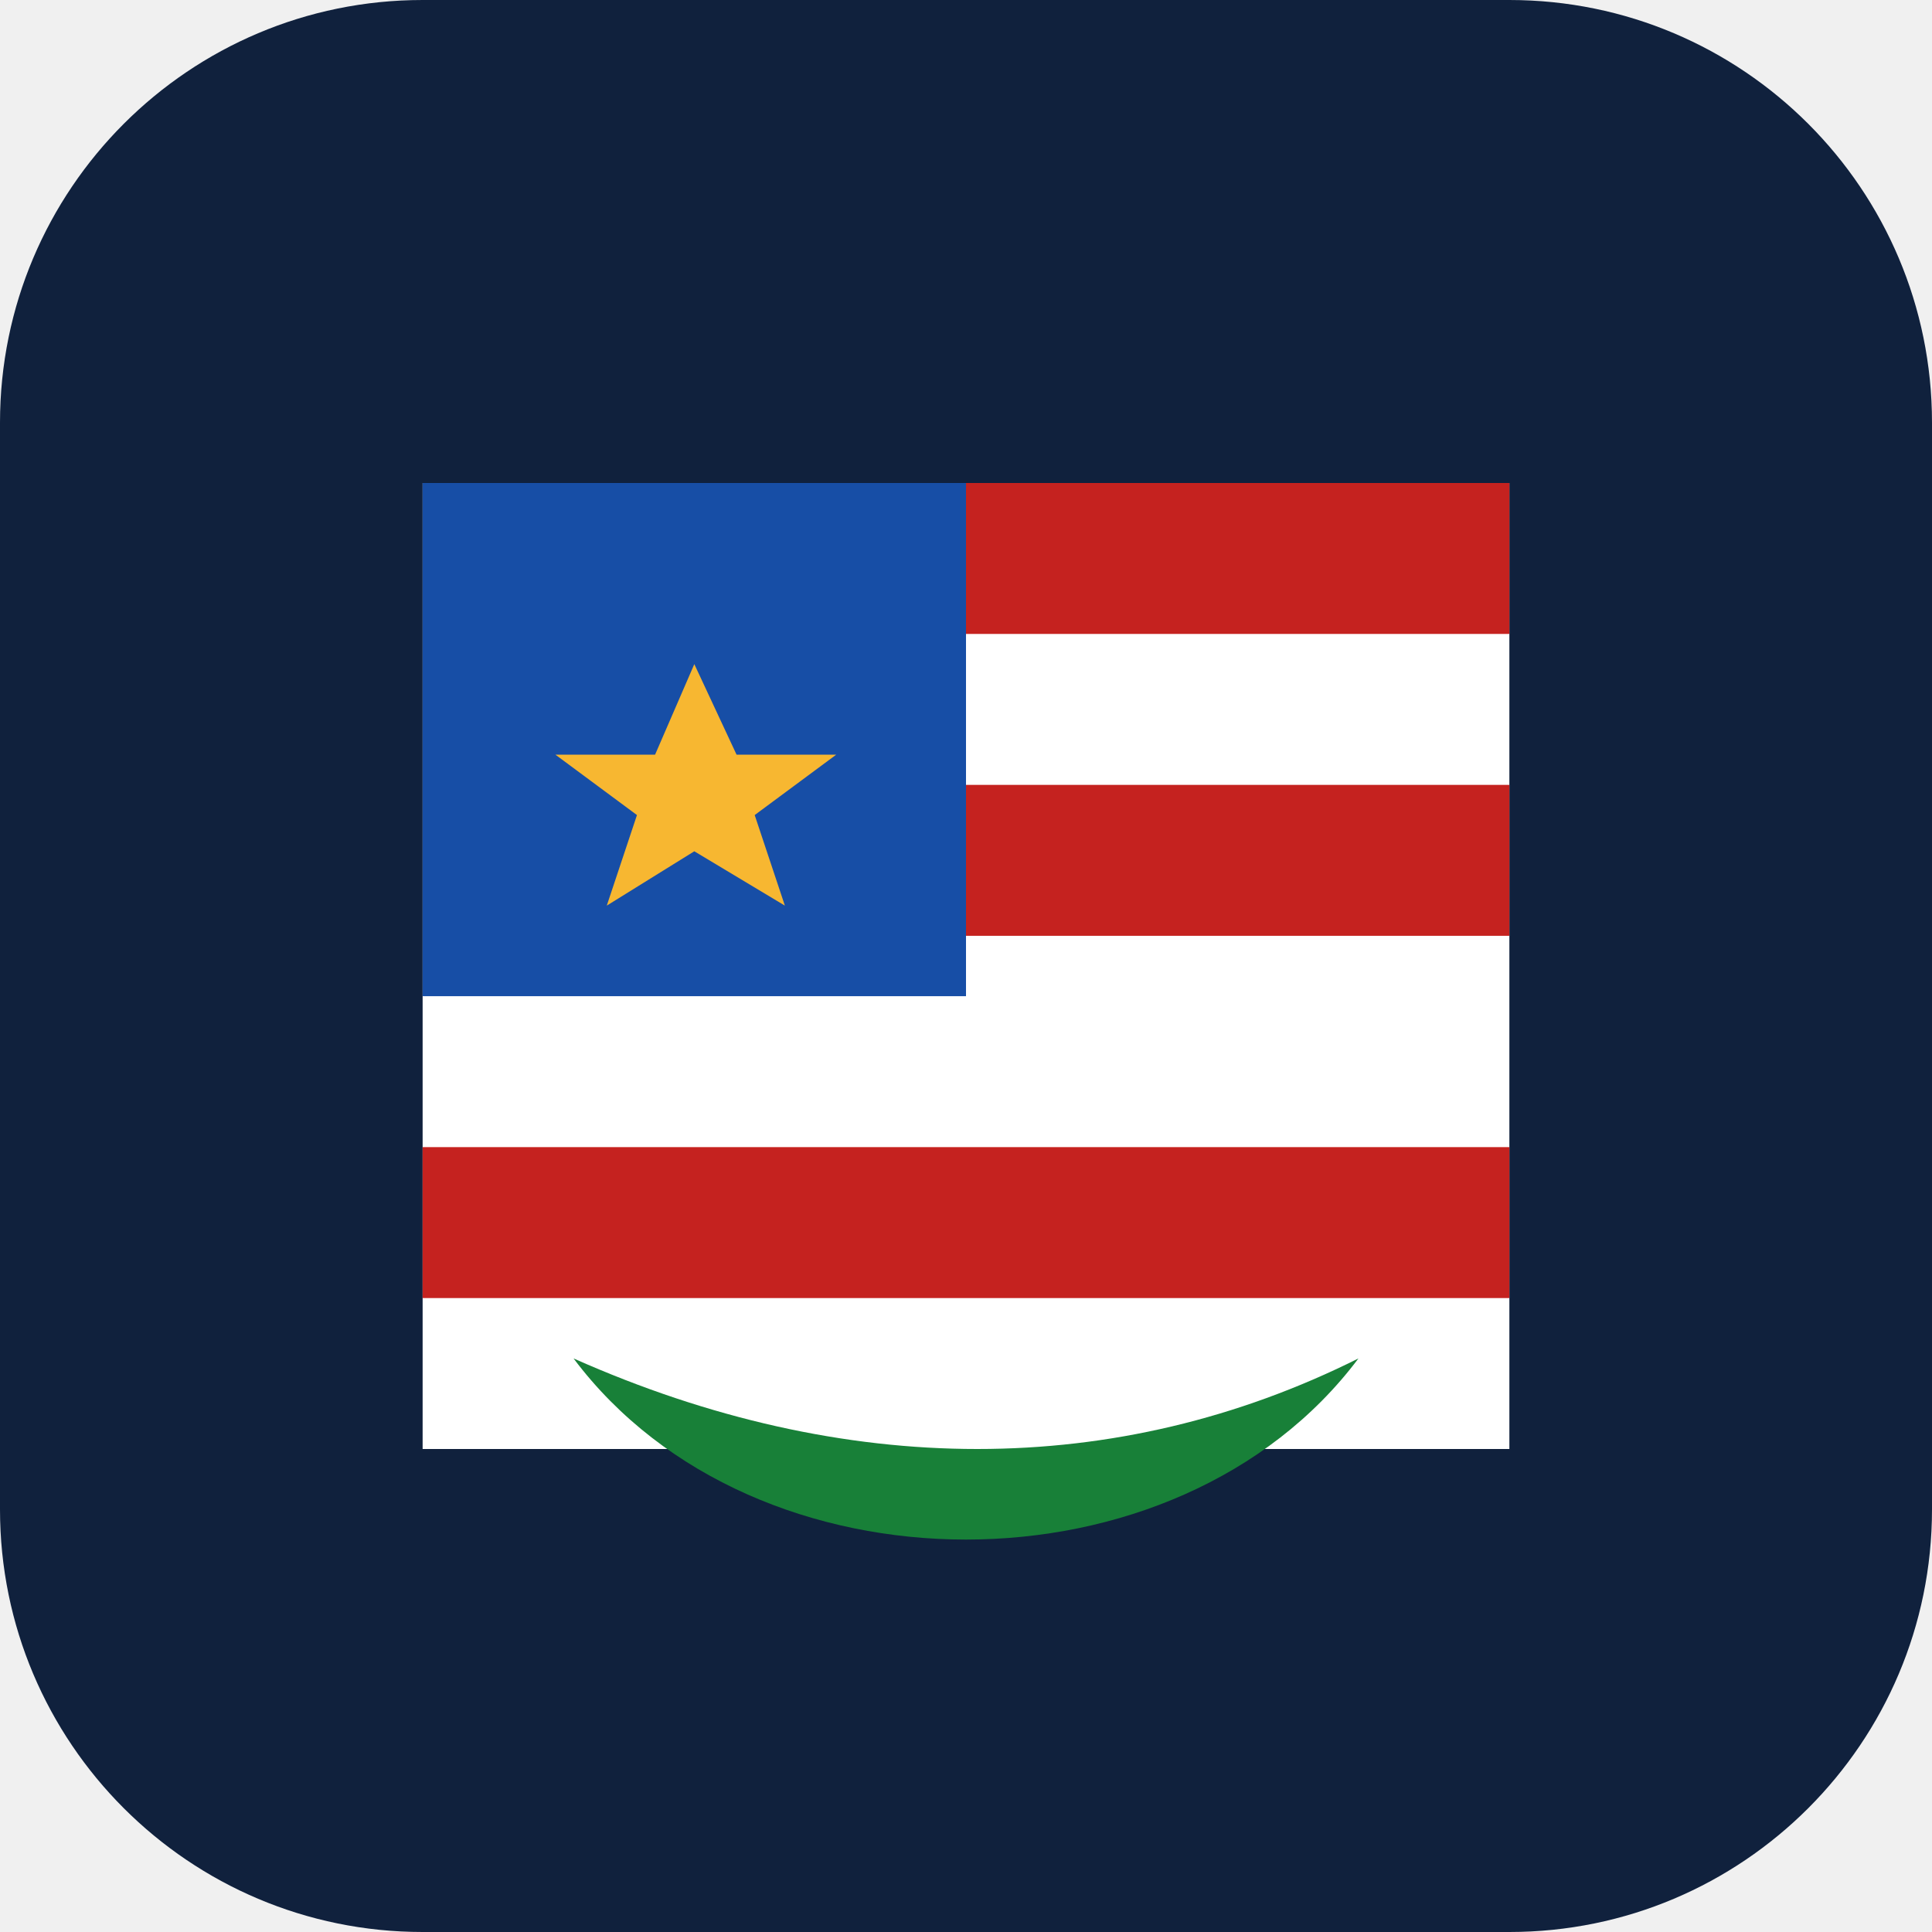
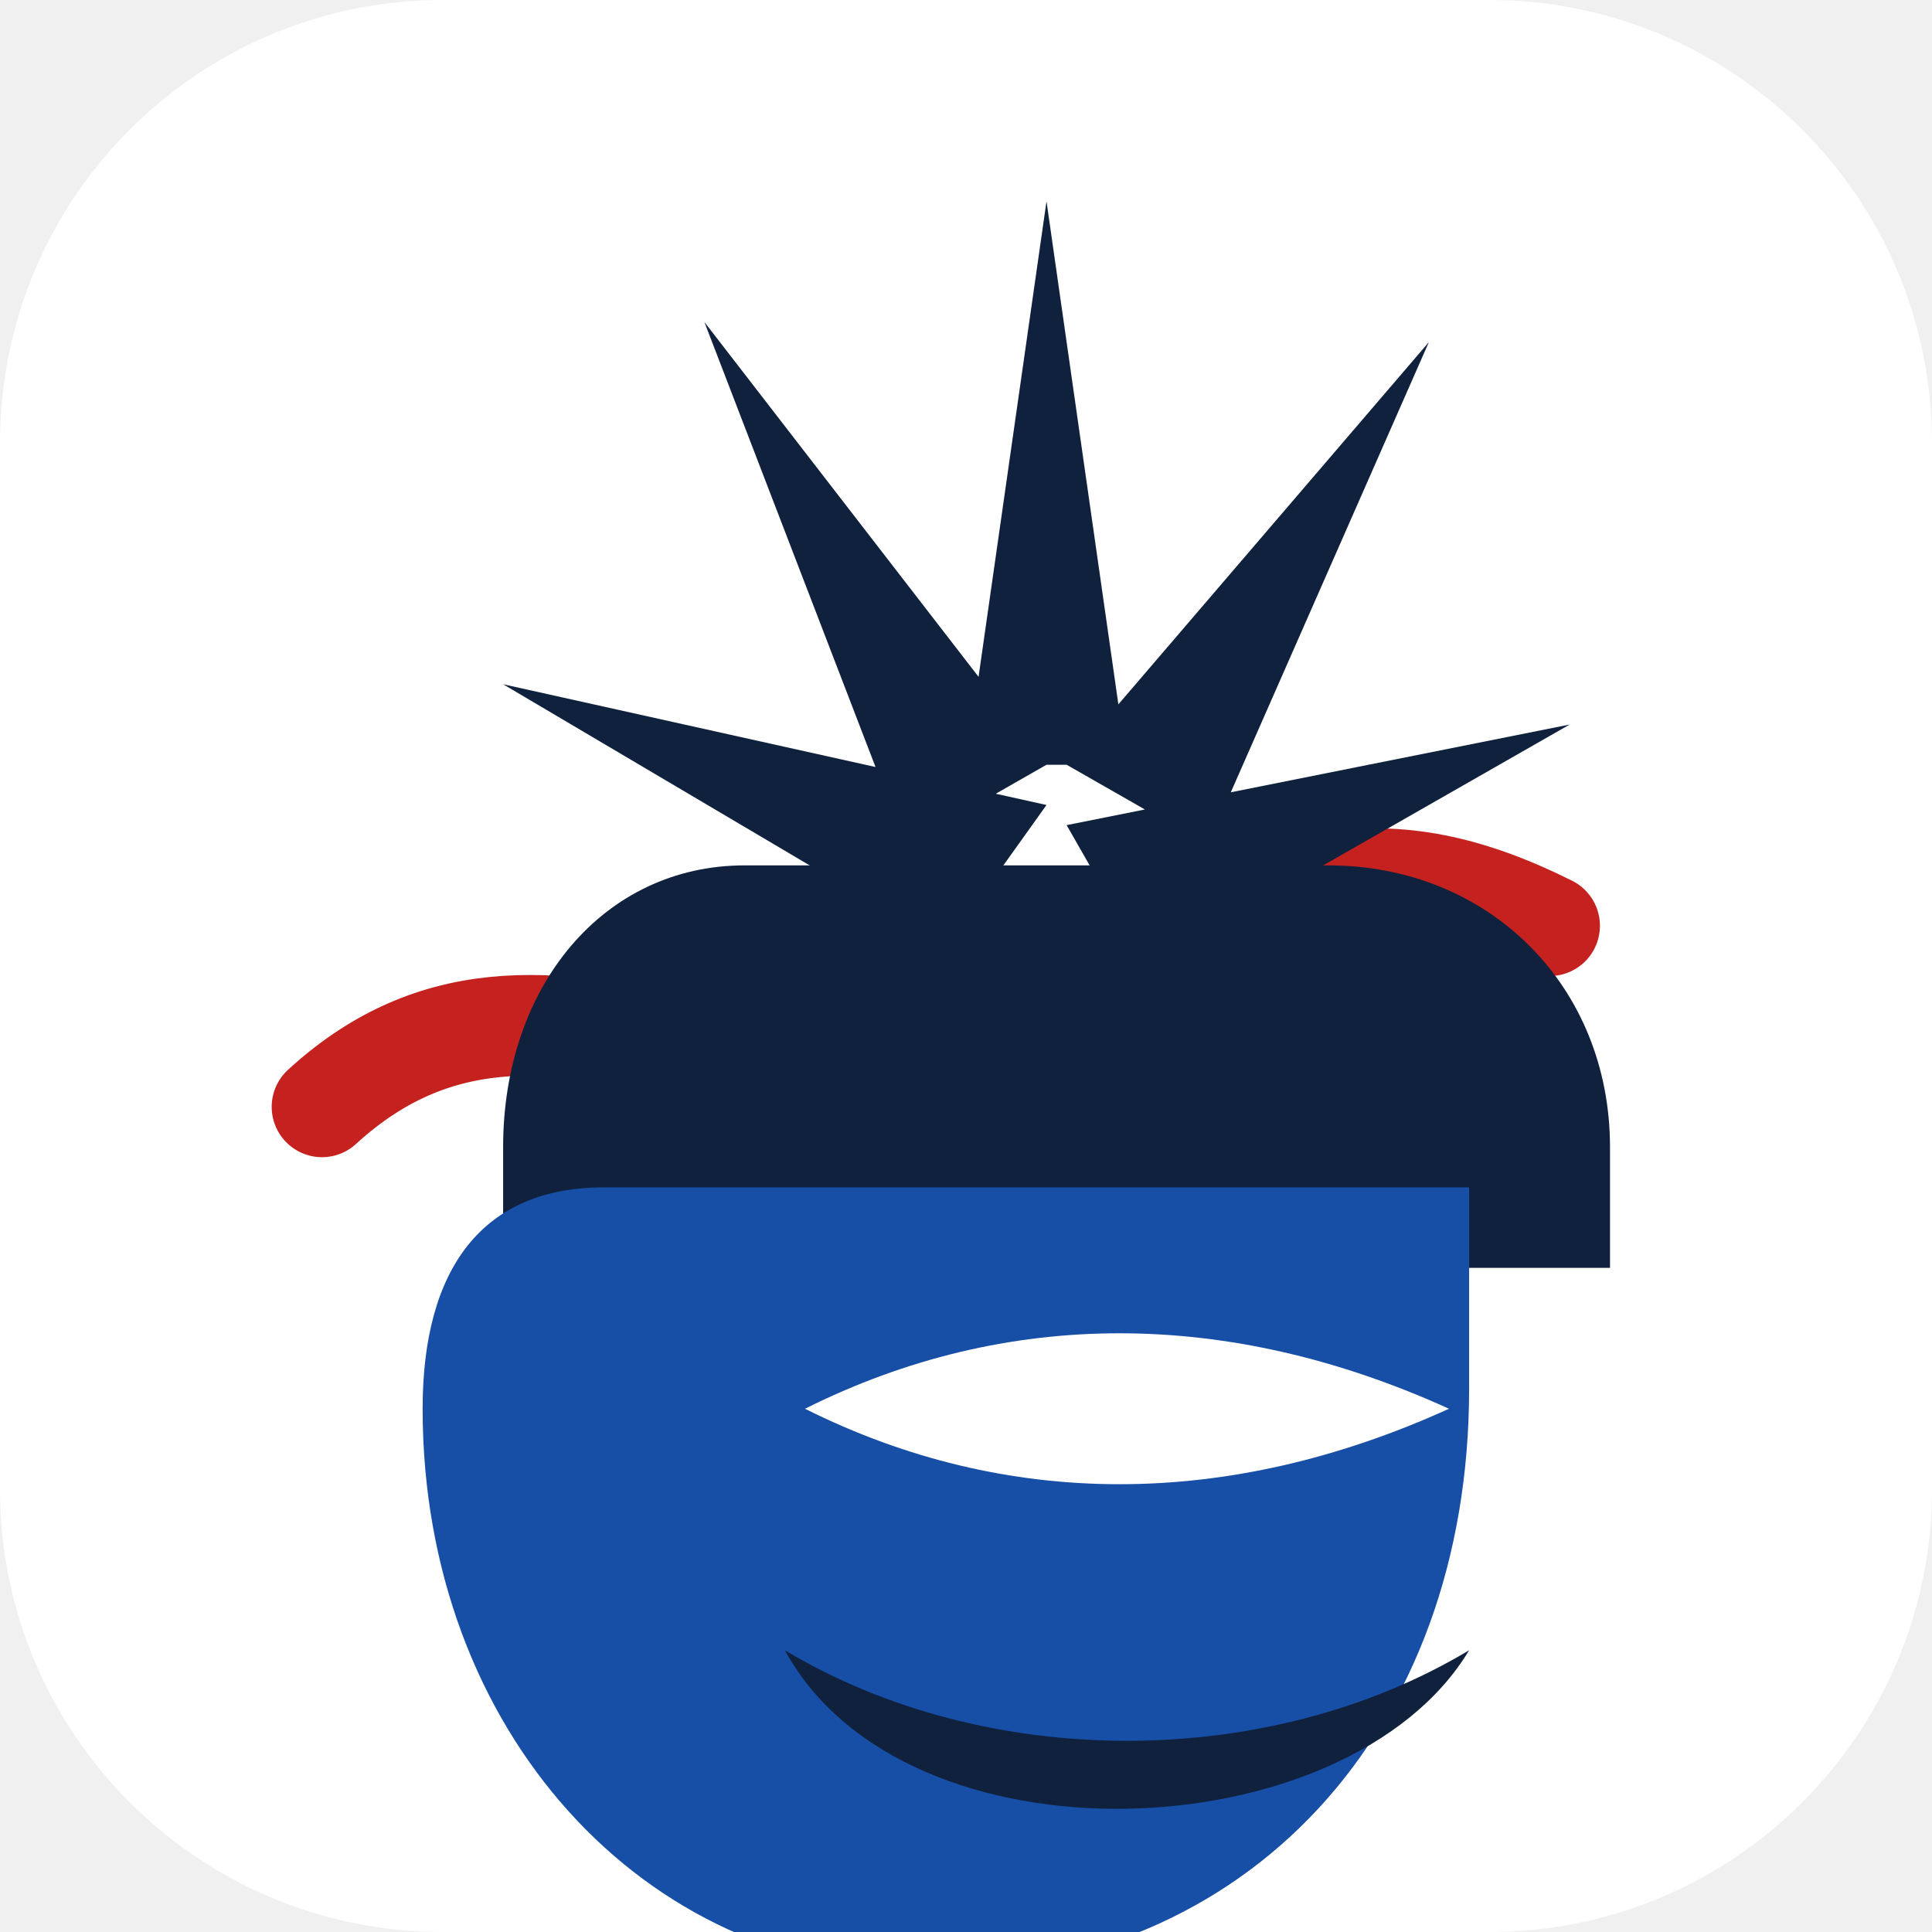
- <svg xmlns="http://www.w3.org/2000/svg" viewBox="0 0 64 64" role="img" aria-label="Green Card Services icon">
-   <rect width="64" height="64" rx="14" fill="#10213d" />
-   <path fill="#ffffff" d="M14 16h36v32H14z" />
-   <path fill="#174ea6" d="M14 16h18v17H14z" />
-   <path fill="#c5221f" d="M32 16h18v5H32zM32 26h18v5H32zM14 38h36v5H14z" />
-   <path fill="#f7b731" d="M23 22l1.4 3h3.3l-2.7 2 1 3-3-1.8-2.9 1.8 1-3-2.7-2h3.3z" />
-   <path fill="#188038" d="M45 45c-8 4-17 4-26 0 6 8 20 8 26 0z" />
+ <svg xmlns="http://www.w3.org/2000/svg" viewBox="0 0 96 96" role="img" aria-label="Green Card Application Services icon">
+   <rect width="96" height="96" rx="22" fill="#ffffff" />
+   <path fill="none" stroke="#c5221f" stroke-linecap="round" stroke-width="5" d="M16 55c12-11 25 5 38-5 9-7 15-8 23-4" />
+   <path fill="#10213d" d="M52 10 48 38h8zm-17 6 10 26 7-4zm36 1-18 21 7 4zM25 34l22 13 5-7zm53 2-25 5 4 7z" />
+   <path fill="#10213d" d="M37 43h29c8 0 14 6 14 14v6H25v-6c0-8 5-14 12-14z" />
+   <path fill="#174ea6" d="M30 59h43v10c0 17-11 29-27 29-14 0-25-12-25-28 0-7 3-11 9-11z" />
+   <path fill="#ffffff" d="M40 70c10-5 21-5 32 0-11 5-22 5-32 0z" />
+   <path fill="#10213d" d="M39 82c10 6 24 6 34 0-6 10-28 11-34 0z" />
</svg>
